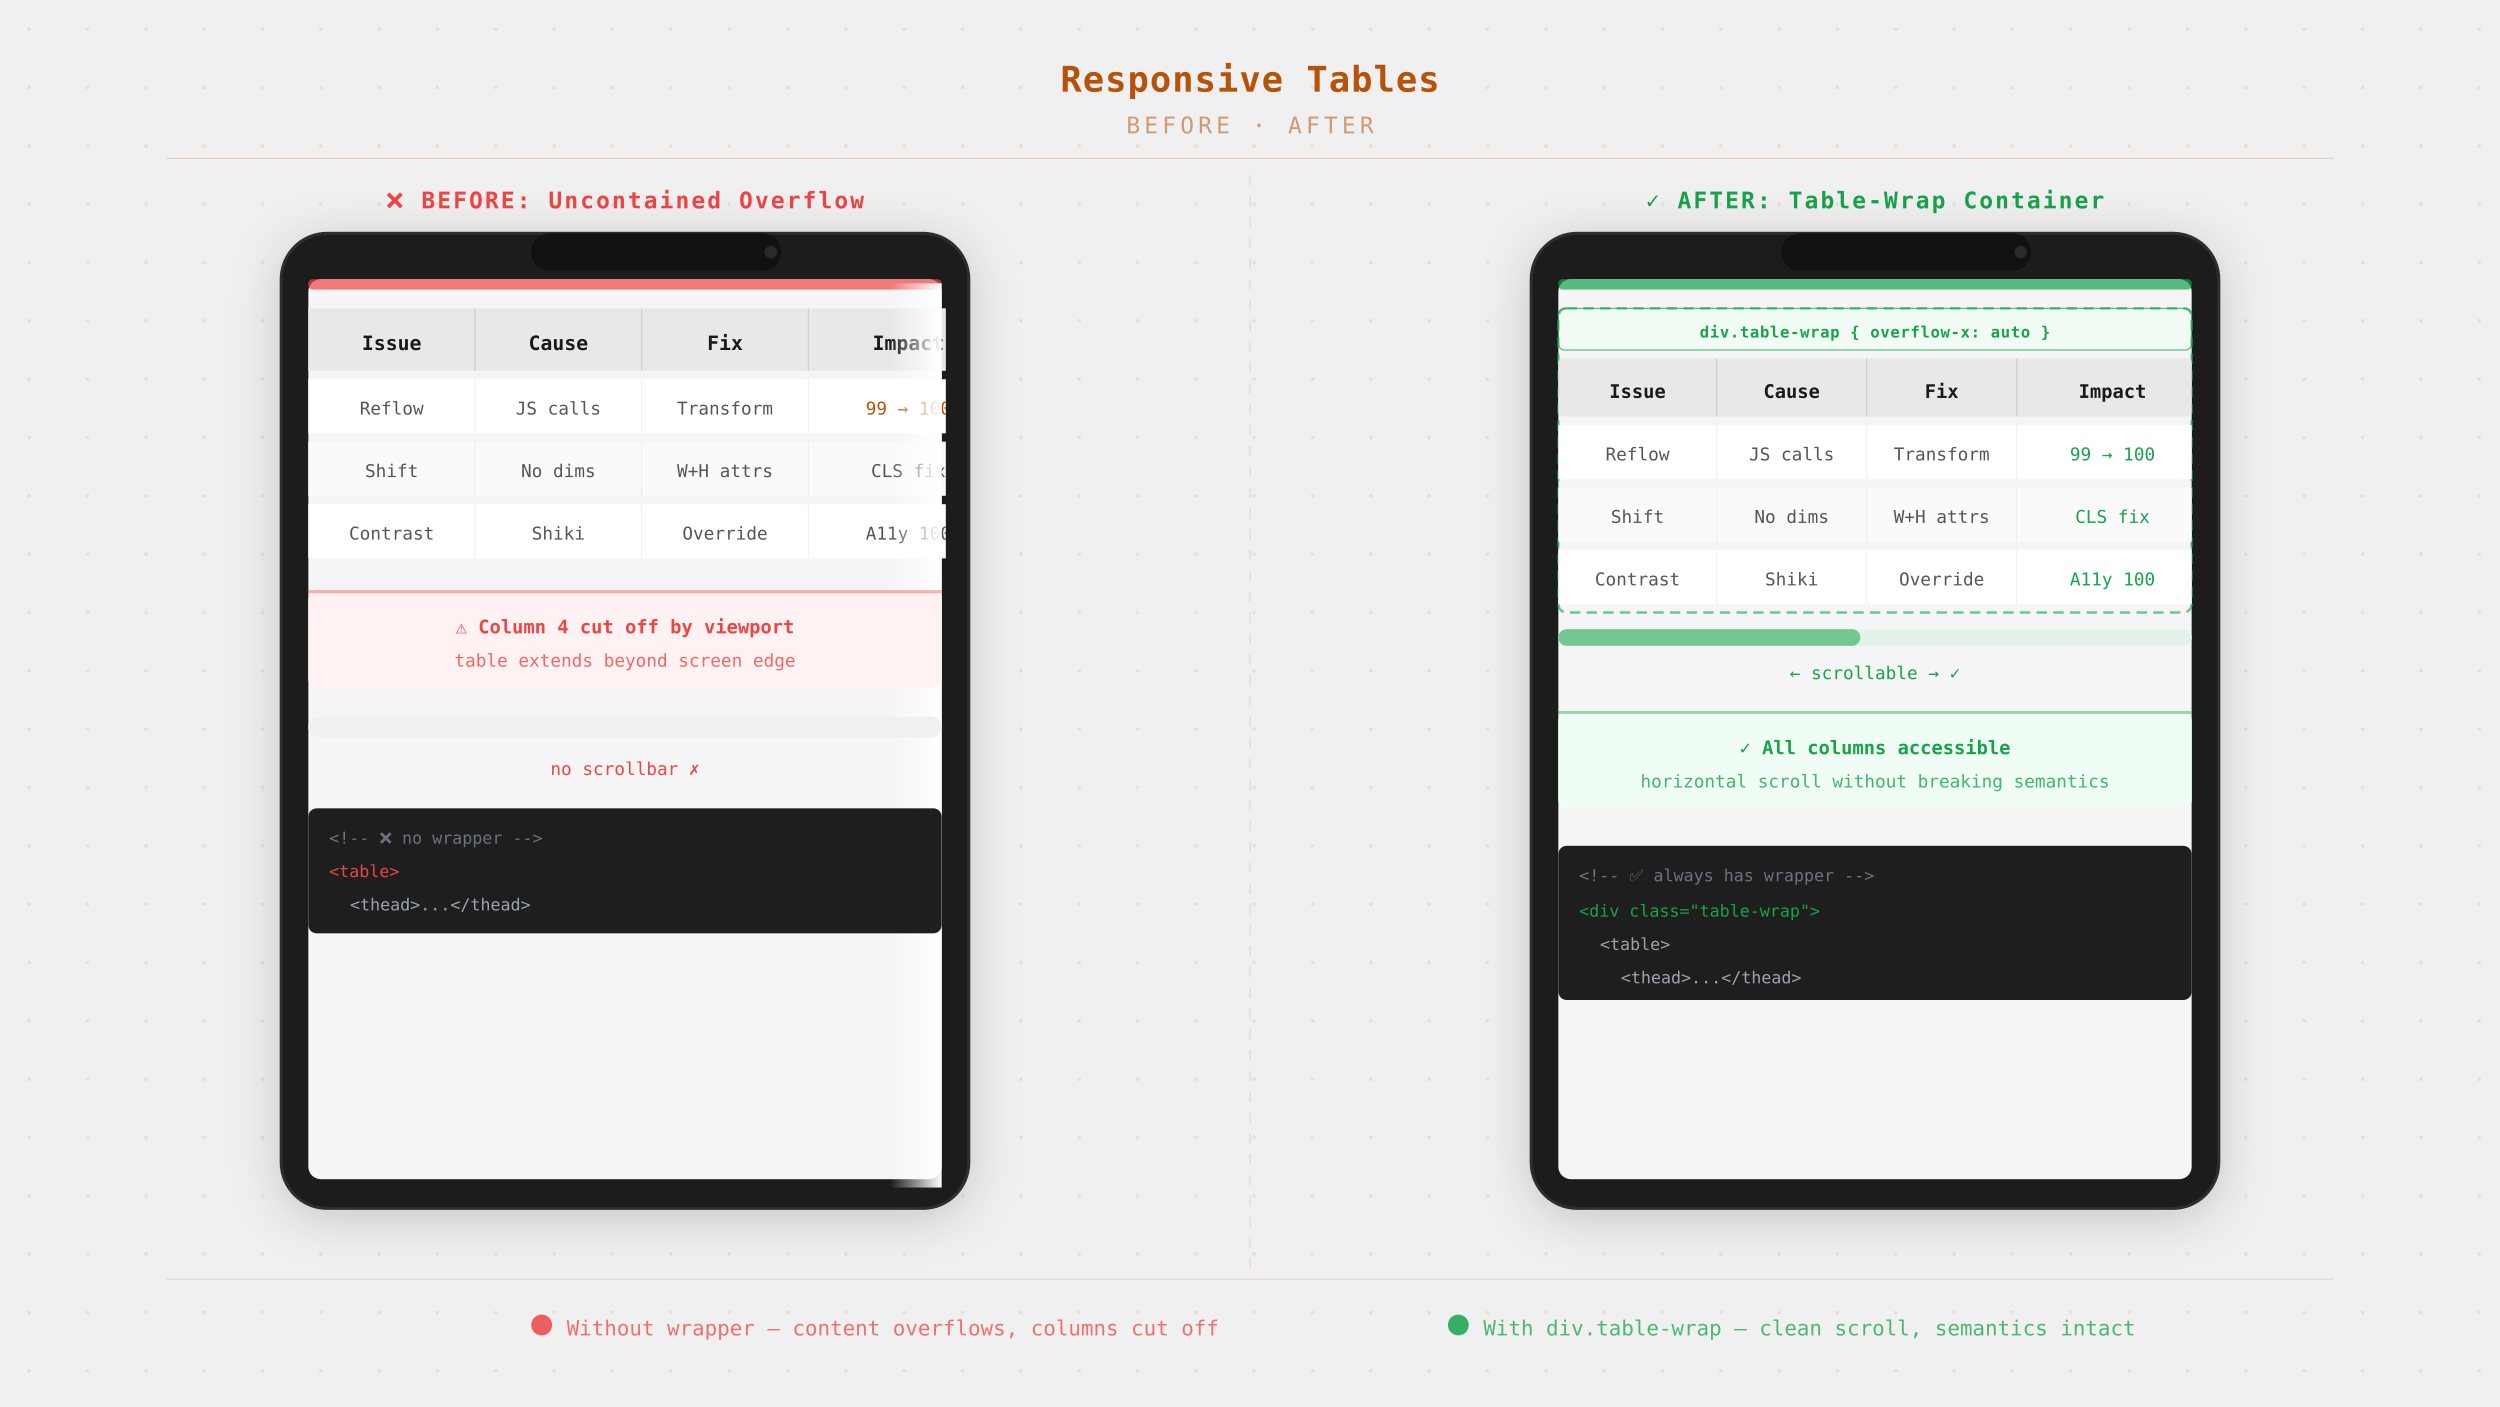
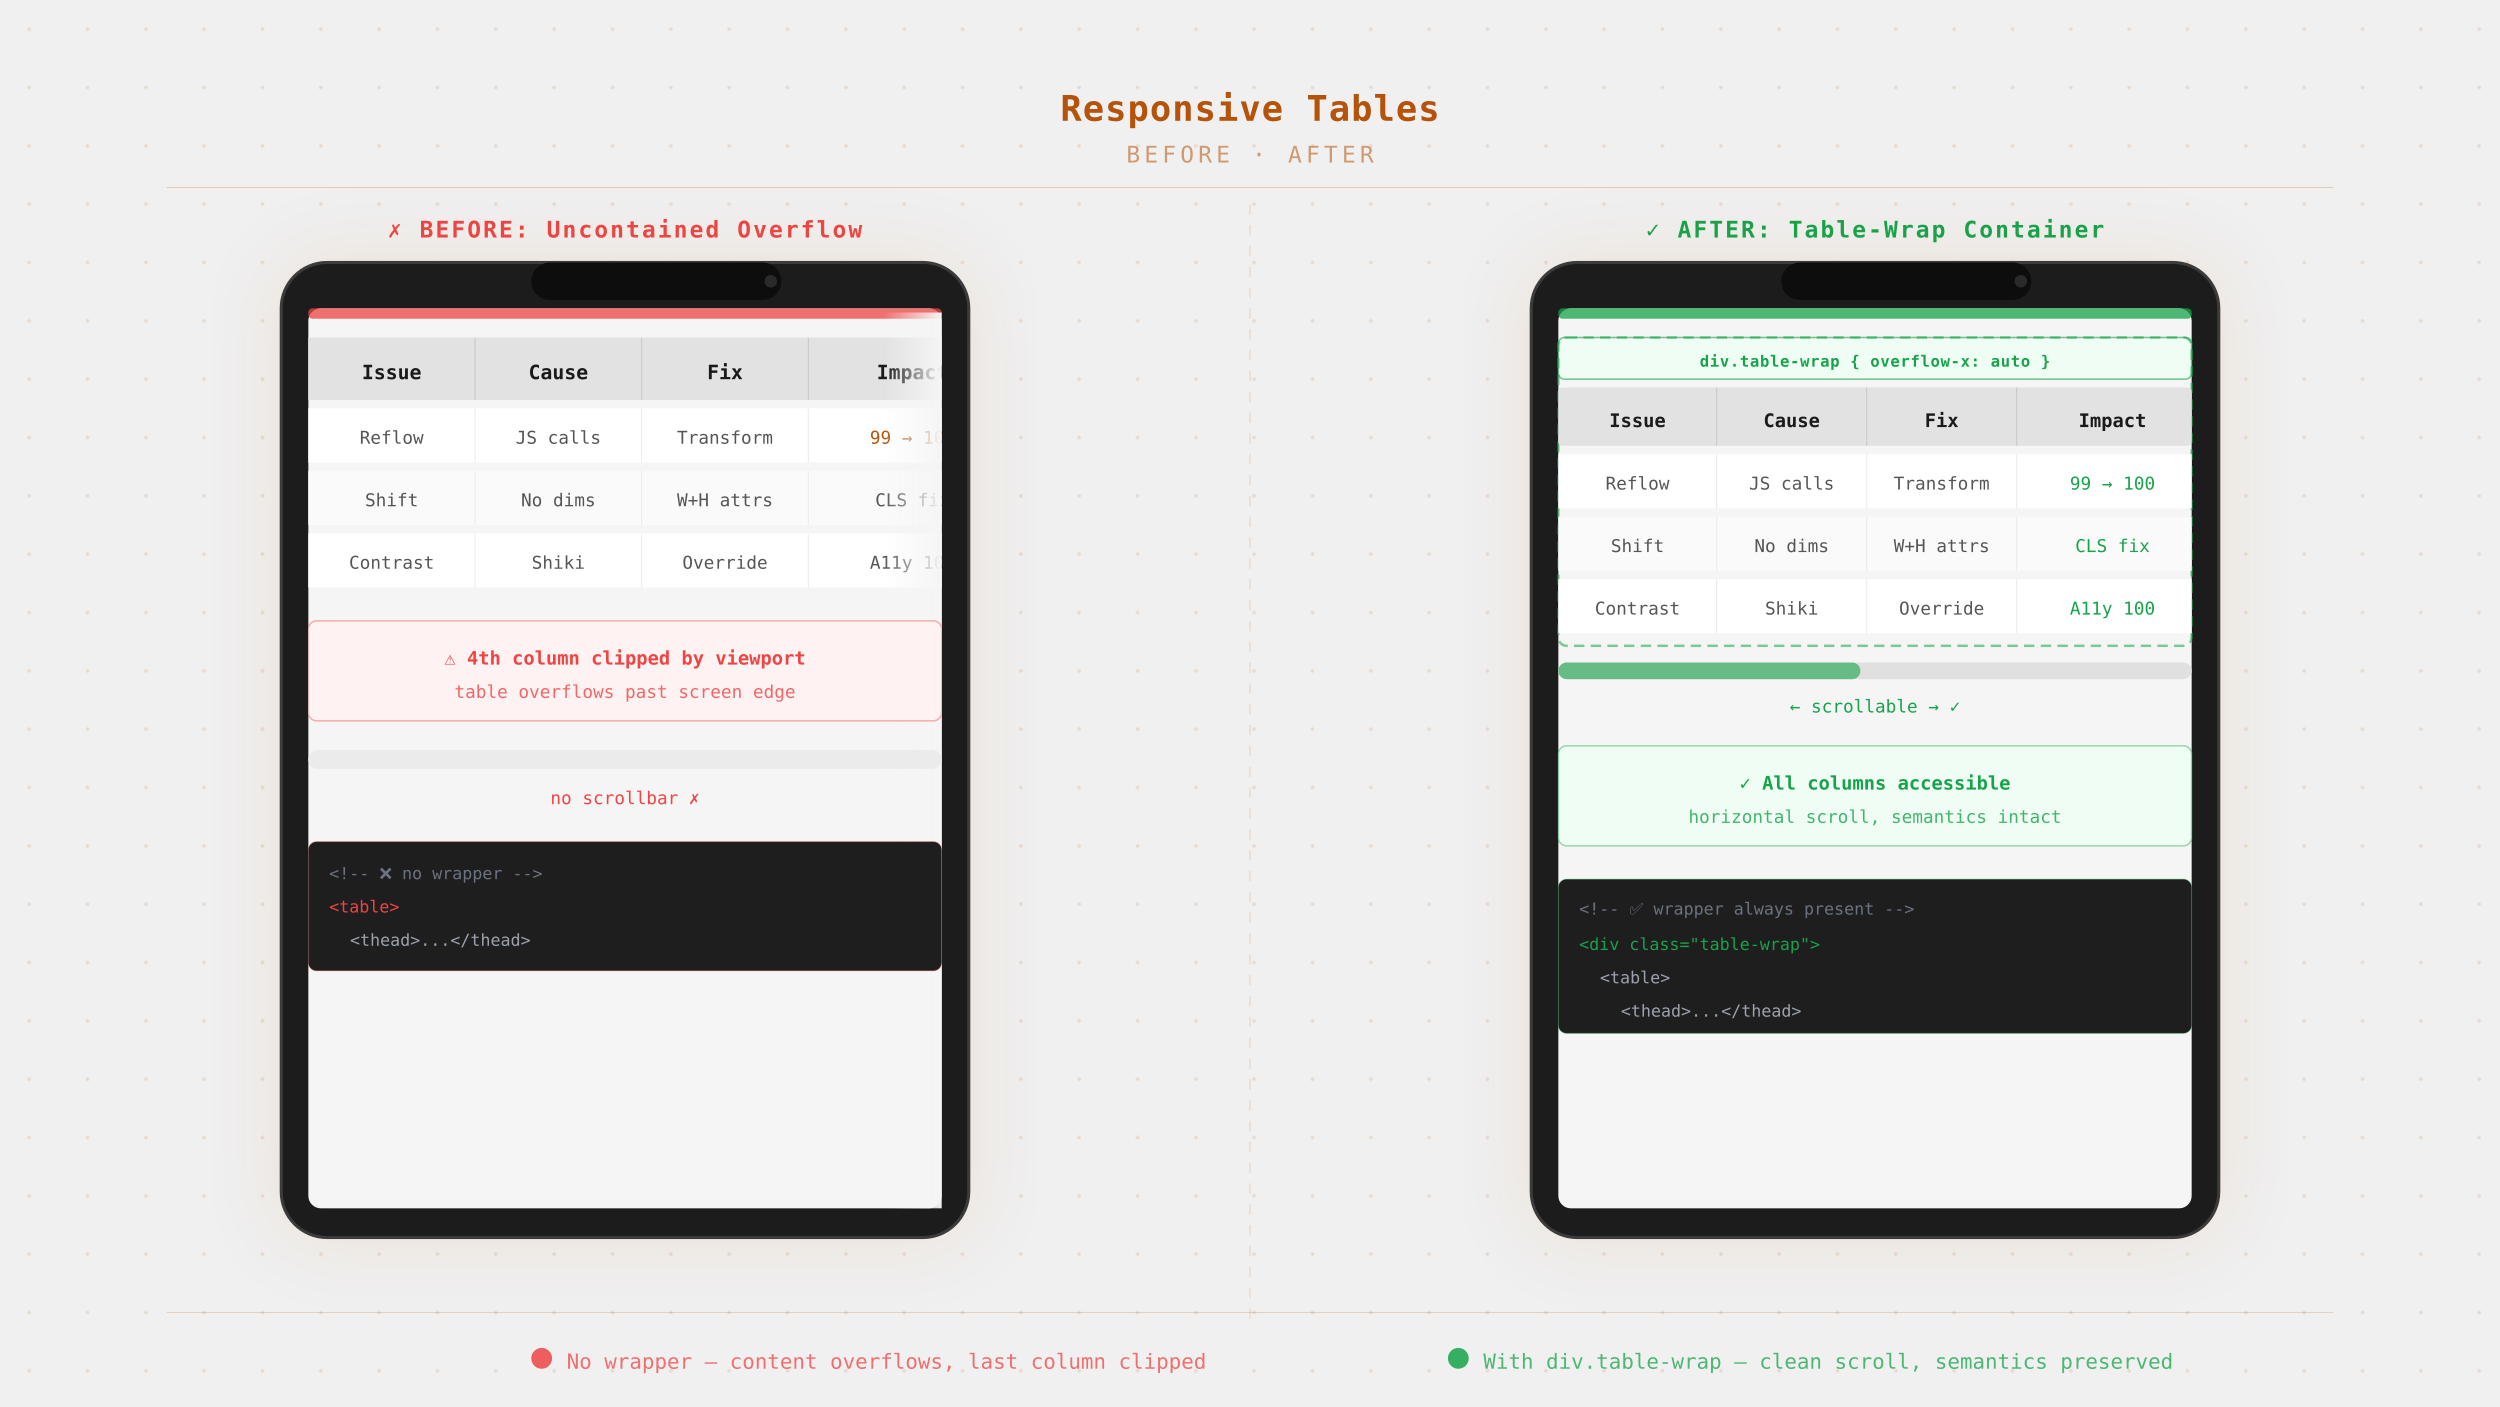
<svg xmlns="http://www.w3.org/2000/svg" width="1200" height="675" viewBox="0 0 1200 675" fill="none">
  <defs>
    <filter id="cardShadow" x="-8%" y="-8%" width="116%" height="116%">
-       <feDropShadow dx="0" dy="2" stdDeviation="8" flood-color="#000000" flood-opacity="0.12" />
+       <feDropShadow dx="0" dy="2" stdDeviation="6" flood-color="#000000" flood-opacity="0.18" />
+       <feDropShadow dx="0" dy="0" stdDeviation="12" flood-color="#B45309" flood-opacity="0.10" />
    </filter>
-     <filter id="phoneShadow" x="-8%" y="-8%" width="116%" height="116%">
-       <feDropShadow dx="0" dy="4" stdDeviation="12" flood-color="#000000" flood-opacity="0.18" />
+     <filter id="phoneShadow" x="-10%" y="-10%" width="120%" height="120%">
+       <feDropShadow dx="0" dy="4" stdDeviation="10" flood-color="#000000" flood-opacity="0.30" />
+       <feDropShadow dx="0" dy="0" stdDeviation="18" flood-color="#B45309" flood-opacity="0.12" />
    </filter>
    <pattern id="dotgrid" x="0" y="0" width="28" height="28" patternUnits="userSpaceOnUse">
-       <circle cx="14" cy="14" r="0.9" fill="#B45309" opacity="0.12" />
+       <circle cx="14" cy="14" r="0.9" fill="#B45309" opacity="0.14" />
    </pattern>
    <linearGradient id="fadeRight" x1="0%" y1="0%" x2="100%" y2="0%">
-       <stop offset="60%" stop-color="#ffffff" stop-opacity="0" />
-       <stop offset="100%" stop-color="#ffffff" stop-opacity="1" />
+       <stop offset="55%" stop-color="#f5f5f5" stop-opacity="0" />
+       <stop offset="100%" stop-color="#f5f5f5" stop-opacity="1" />
    </linearGradient>
    <clipPath id="leftScreenClip">
-       <rect x="146" y="136" width="308" height="436" />
+       <rect x="148" y="136" width="304" height="432" />
    </clipPath>
  </defs>
  <rect width="1200" height="675" fill="url(#dotgrid)" />
-   <text x="600" y="44" text-anchor="middle" font-family="ui-monospace,monospace" font-size="17" font-weight="700" fill="#B45309" letter-spacing="0.5">Responsive Tables</text>
-   <text x="600" y="64" text-anchor="middle" font-family="ui-monospace,monospace" font-size="11" fill="#B45309" opacity="0.55" letter-spacing="2">BEFORE  ·  AFTER</text>
-   <line x1="80" y1="76" x2="1120" y2="76" stroke="#B45309" stroke-width="0.5" opacity="0.25" />
-   <line x1="600" y1="84" x2="600" y2="612" stroke="#B45309" stroke-width="0.5" opacity="0.2" stroke-dasharray="5 5" />
-   <text x="300" y="100" text-anchor="middle" font-family="ui-monospace,monospace" font-size="11" font-weight="600" fill="#EF4444" letter-spacing="1">❌  BEFORE: Uncontained Overflow</text>
-   <rect x="135" y="112" width="330" height="468" rx="22" fill="#1a1a1a" stroke="#2e2e2e" stroke-width="1.5" filter="url(#phoneShadow)" />
-   <rect x="148" y="134" width="304" height="432" rx="6" fill="#f5f5f5" />
-   <rect x="148" y="134" width="304" height="5" rx="2" fill="#EF4444" opacity="0.7" />
-   <rect x="255" y="112" width="120" height="18" rx="9" fill="#111111" />
-   <circle cx="370" cy="121" r="3" fill="#2a2a2a" />
-   <g clip-path="url(#leftScreenClip)">
-     <rect x="148" y="148" width="380" height="30" fill="#e8e8e8" />
-     <line x1="228" y1="148" x2="228" y2="178" stroke="#cccccc" stroke-width="0.5" />
-     <line x1="308" y1="148" x2="308" y2="178" stroke="#cccccc" stroke-width="0.5" />
-     <line x1="388" y1="148" x2="388" y2="178" stroke="#cccccc" stroke-width="0.5" />
-     <text x="188" y="168" text-anchor="middle" font-family="ui-monospace,monospace" font-size="9.5" fill="#1a1a1a" font-weight="600">Issue</text>
-     <text x="268" y="168" text-anchor="middle" font-family="ui-monospace,monospace" font-size="9.5" fill="#1a1a1a" font-weight="600">Cause</text>
-     <text x="348" y="168" text-anchor="middle" font-family="ui-monospace,monospace" font-size="9.5" fill="#1a1a1a" font-weight="600">Fix</text>
-     <text x="436" y="168" text-anchor="middle" font-family="ui-monospace,monospace" font-size="9.5" fill="#1a1a1a" font-weight="600">Impact</text>
-     <rect x="148" y="182" width="380" height="26" fill="#ffffff" />
-     <line x1="228" y1="182" x2="228" y2="208" stroke="#eeeeee" stroke-width="0.5" />
-     <line x1="308" y1="182" x2="308" y2="208" stroke="#eeeeee" stroke-width="0.5" />
-     <line x1="388" y1="182" x2="388" y2="208" stroke="#eeeeee" stroke-width="0.5" />
-     <text x="188" y="199" text-anchor="middle" font-family="ui-monospace,monospace" font-size="8.5" fill="#555">Reflow</text>
-     <text x="268" y="199" text-anchor="middle" font-family="ui-monospace,monospace" font-size="8.5" fill="#555">JS calls</text>
-     <text x="348" y="199" text-anchor="middle" font-family="ui-monospace,monospace" font-size="8.5" fill="#555">Transform</text>
-     <text x="436" y="199" text-anchor="middle" font-family="ui-monospace,monospace" font-size="8.5" fill="#B45309">99 → 100</text>
-     <rect x="148" y="212" width="380" height="26" fill="#fafafa" />
-     <line x1="228" y1="212" x2="228" y2="238" stroke="#eeeeee" stroke-width="0.5" />
-     <line x1="308" y1="212" x2="308" y2="238" stroke="#eeeeee" stroke-width="0.5" />
-     <line x1="388" y1="212" x2="388" y2="238" stroke="#eeeeee" stroke-width="0.5" />
-     <text x="188" y="229" text-anchor="middle" font-family="ui-monospace,monospace" font-size="8.5" fill="#555">Shift</text>
-     <text x="268" y="229" text-anchor="middle" font-family="ui-monospace,monospace" font-size="8.5" fill="#555">No dims</text>
-     <text x="348" y="229" text-anchor="middle" font-family="ui-monospace,monospace" font-size="8.5" fill="#555">W+H attrs</text>
-     <text x="436" y="229" text-anchor="middle" font-family="ui-monospace,monospace" font-size="8.5" fill="#555">CLS fix</text>
-     <rect x="148" y="242" width="380" height="26" fill="#ffffff" />
-     <line x1="228" y1="242" x2="228" y2="268" stroke="#eeeeee" stroke-width="0.5" />
-     <line x1="308" y1="242" x2="308" y2="268" stroke="#eeeeee" stroke-width="0.5" />
-     <line x1="388" y1="242" x2="388" y2="268" stroke="#eeeeee" stroke-width="0.5" />
-     <text x="188" y="259" text-anchor="middle" font-family="ui-monospace,monospace" font-size="8.5" fill="#555">Contrast</text>
-     <text x="268" y="259" text-anchor="middle" font-family="ui-monospace,monospace" font-size="8.5" fill="#555">Shiki</text>
-     <text x="348" y="259" text-anchor="middle" font-family="ui-monospace,monospace" font-size="8.5" fill="#555">Override</text>
-     <text x="436" y="259" text-anchor="middle" font-family="ui-monospace,monospace" font-size="8.5" fill="#555">A11y 100</text>
-     <rect x="390" y="134" width="62" height="436" fill="url(#fadeRight)" />
-     <rect x="148" y="284" width="304" height="46" rx="4" fill="#FEF2F2" />
-     <line x1="148" y1="284" x2="452" y2="284" stroke="#EF4444" stroke-width="1.5" opacity="0.4" />
-     <text x="300" y="304" text-anchor="middle" font-family="ui-monospace,monospace" font-size="9" fill="#EF4444" font-weight="600">⚠  Column 4 cut off by viewport</text>
-     <text x="300" y="320" text-anchor="middle" font-family="ui-monospace,monospace" font-size="8.5" fill="#EF4444" opacity="0.8">table extends beyond screen edge</text>
-     <rect x="148" y="344" width="304" height="10" rx="5" fill="#f0f0f0" />
-     <text x="300" y="372" text-anchor="middle" font-family="ui-monospace,monospace" font-size="8.5" fill="#EF4444">no scrollbar  ✗</text>
-     <rect x="148" y="388" width="304" height="60" rx="4" fill="#1e1e1e" />
-     <text x="158" y="405" font-family="ui-monospace,monospace" font-size="8" fill="#6b7280">&lt;!-- ❌ no wrapper --&gt;</text>
-     <text x="158" y="421" font-family="ui-monospace,monospace" font-size="8" fill="#EF4444">&lt;table&gt;</text>
-     <text x="168" y="437" font-family="ui-monospace,monospace" font-size="8" fill="#9ca3af">  &lt;thead&gt;...&lt;/thead&gt;</text>
+   <g transform="translate(0,14)">
+     <text x="600" y="44" text-anchor="middle" font-family="ui-monospace,monospace" font-size="17" font-weight="700" fill="#B45309" letter-spacing="0.5">Responsive Tables</text>
+     <text x="600" y="64" text-anchor="middle" font-family="ui-monospace,monospace" font-size="11" fill="#B45309" opacity="0.55" letter-spacing="2">BEFORE  ·  AFTER</text>
+     <line x1="80" y1="76" x2="1120" y2="76" stroke="#B45309" stroke-width="0.5" opacity="0.25" />
+     <line x1="600" y1="84" x2="600" y2="620" stroke="#B45309" stroke-width="0.5" opacity="0.2" stroke-dasharray="5 5" />
+     <text x="300" y="100" text-anchor="middle" font-family="ui-monospace,monospace" font-size="11" font-weight="600" fill="#EF4444" letter-spacing="1">✗  BEFORE: Uncontained Overflow</text>
+     <rect x="135" y="112" width="330" height="468" rx="22" fill="#1a1a1a" stroke="#3a3a3a" stroke-width="1.5" filter="url(#phoneShadow)" />
+     <rect x="148" y="134" width="304" height="432" rx="6" fill="#f5f5f5" />
+     <rect x="148" y="134" width="304" height="5" rx="2" fill="#EF4444" opacity="0.75" />
+     <rect x="255" y="112" width="120" height="18" rx="9" fill="#0d0d0d" />
+     <circle cx="370" cy="121" r="3" fill="#2a2a2a" />
+     <g clip-path="url(#leftScreenClip)">
+       <rect x="148" y="148" width="390" height="30" fill="#e2e2e2" />
+       <line x1="228" y1="148" x2="228" y2="178" stroke="#c8c8c8" stroke-width="0.5" />
+       <line x1="308" y1="148" x2="308" y2="178" stroke="#c8c8c8" stroke-width="0.5" />
+       <line x1="388" y1="148" x2="388" y2="178" stroke="#c8c8c8" stroke-width="0.5" />
+       <text x="188" y="168" text-anchor="middle" font-family="ui-monospace,monospace" font-size="9.5" fill="#1a1a1a" font-weight="600">Issue</text>
+       <text x="268" y="168" text-anchor="middle" font-family="ui-monospace,monospace" font-size="9.5" fill="#1a1a1a" font-weight="600">Cause</text>
+       <text x="348" y="168" text-anchor="middle" font-family="ui-monospace,monospace" font-size="9.5" fill="#1a1a1a" font-weight="600">Fix</text>
+       <text x="438" y="168" text-anchor="middle" font-family="ui-monospace,monospace" font-size="9.5" fill="#1a1a1a" font-weight="600">Impact</text>
+       <rect x="148" y="182" width="390" height="26" fill="#ffffff" />
+       <line x1="228" y1="182" x2="228" y2="208" stroke="#ebebeb" stroke-width="0.5" />
+       <line x1="308" y1="182" x2="308" y2="208" stroke="#ebebeb" stroke-width="0.5" />
+       <line x1="388" y1="182" x2="388" y2="208" stroke="#ebebeb" stroke-width="0.5" />
+       <text x="188" y="199" text-anchor="middle" font-family="ui-monospace,monospace" font-size="8.5" fill="#555">Reflow</text>
+       <text x="268" y="199" text-anchor="middle" font-family="ui-monospace,monospace" font-size="8.5" fill="#555">JS calls</text>
+       <text x="348" y="199" text-anchor="middle" font-family="ui-monospace,monospace" font-size="8.5" fill="#555">Transform</text>
+       <text x="438" y="199" text-anchor="middle" font-family="ui-monospace,monospace" font-size="8.5" fill="#B45309">99 → 100</text>
+       <rect x="148" y="212" width="390" height="26" fill="#fafafa" />
+       <line x1="228" y1="212" x2="228" y2="238" stroke="#ebebeb" stroke-width="0.5" />
+       <line x1="308" y1="212" x2="308" y2="238" stroke="#ebebeb" stroke-width="0.5" />
+       <line x1="388" y1="212" x2="388" y2="238" stroke="#ebebeb" stroke-width="0.5" />
+       <text x="188" y="229" text-anchor="middle" font-family="ui-monospace,monospace" font-size="8.5" fill="#555">Shift</text>
+       <text x="268" y="229" text-anchor="middle" font-family="ui-monospace,monospace" font-size="8.5" fill="#555">No dims</text>
+       <text x="348" y="229" text-anchor="middle" font-family="ui-monospace,monospace" font-size="8.5" fill="#555">W+H attrs</text>
+       <text x="438" y="229" text-anchor="middle" font-family="ui-monospace,monospace" font-size="8.5" fill="#555">CLS fix</text>
+       <rect x="148" y="242" width="390" height="26" fill="#ffffff" />
+       <line x1="228" y1="242" x2="228" y2="268" stroke="#ebebeb" stroke-width="0.5" />
+       <line x1="308" y1="242" x2="308" y2="268" stroke="#ebebeb" stroke-width="0.5" />
+       <line x1="388" y1="242" x2="388" y2="268" stroke="#ebebeb" stroke-width="0.5" />
+       <text x="188" y="259" text-anchor="middle" font-family="ui-monospace,monospace" font-size="8.5" fill="#555">Contrast</text>
+       <text x="268" y="259" text-anchor="middle" font-family="ui-monospace,monospace" font-size="8.5" fill="#555">Shiki</text>
+       <text x="348" y="259" text-anchor="middle" font-family="ui-monospace,monospace" font-size="8.5" fill="#555">Override</text>
+       <text x="438" y="259" text-anchor="middle" font-family="ui-monospace,monospace" font-size="8.5" fill="#555">A11y 100</text>
+       <rect x="390" y="134" width="62" height="432" fill="url(#fadeRight)" />
+       <rect x="148" y="284" width="304" height="48" rx="4" fill="#FEF2F2" stroke="#EF4444" stroke-width="0.75" stroke-opacity="0.4" />
+       <text x="300" y="305" text-anchor="middle" font-family="ui-monospace,monospace" font-size="9" fill="#EF4444" font-weight="600">⚠  4th column clipped by viewport</text>
+       <text x="300" y="321" text-anchor="middle" font-family="ui-monospace,monospace" font-size="8.5" fill="#EF4444" opacity="0.8">table overflows past screen edge</text>
+       <rect x="148" y="346" width="304" height="9" rx="4.5" fill="#ebebeb" />
+       <text x="300" y="372" text-anchor="middle" font-family="ui-monospace,monospace" font-size="8.5" fill="#EF4444">no scrollbar  ✗</text>
+       <rect x="148" y="390" width="304" height="62" rx="4" fill="#1e1e1e" stroke="#EF4444" stroke-width="0.5" stroke-opacity="0.3" />
+       <text x="158" y="408" font-family="ui-monospace,monospace" font-size="8" fill="#6b7280">&lt;!-- ❌ no wrapper --&gt;</text>
+       <text x="158" y="424" font-family="ui-monospace,monospace" font-size="8" fill="#EF4444">&lt;table&gt;</text>
+       <text x="168" y="440" font-family="ui-monospace,monospace" font-size="8" fill="#9ca3af">  &lt;thead&gt;...&lt;/thead&gt;</text>
+     </g>
+     <text x="900" y="100" text-anchor="middle" font-family="ui-monospace,monospace" font-size="11" font-weight="600" fill="#16A34A" letter-spacing="1">✓  AFTER: Table-Wrap Container</text>
+     <rect x="735" y="112" width="330" height="468" rx="22" fill="#1a1a1a" stroke="#3a3a3a" stroke-width="1.5" filter="url(#phoneShadow)" />
+     <rect x="748" y="134" width="304" height="432" rx="6" fill="#f5f5f5" />
+     <rect x="748" y="134" width="304" height="5" rx="2" fill="#16A34A" opacity="0.75" />
+     <rect x="855" y="112" width="120" height="18" rx="9" fill="#0d0d0d" />
+     <circle cx="970" cy="121" r="3" fill="#2a2a2a" />
+     <rect x="748" y="148" width="304" height="20" rx="3" fill="#f0fdf4" stroke="#16A34A" stroke-width="0.75" stroke-opacity="0.6" />
+     <text x="900" y="162" text-anchor="middle" font-family="ui-monospace,monospace" font-size="7.5" fill="#16A34A" font-weight="600" letter-spacing="0.3">div.table-wrap  {  overflow-x: auto  }</text>
+     <rect x="748" y="148" width="304" height="148" rx="4" fill="none" stroke="#16A34A" stroke-width="1.2" stroke-dasharray="5 3" opacity="0.55" />
+     <rect x="748" y="172" width="304" height="28" fill="#e2e2e2" rx="2" />
+     <line x1="824" y1="172" x2="824" y2="200" stroke="#c8c8c8" stroke-width="0.5" />
+     <line x1="896" y1="172" x2="896" y2="200" stroke="#c8c8c8" stroke-width="0.5" />
+     <line x1="968" y1="172" x2="968" y2="200" stroke="#c8c8c8" stroke-width="0.5" />
+     <text x="786" y="191" text-anchor="middle" font-family="ui-monospace,monospace" font-size="9" fill="#1a1a1a" font-weight="600">Issue</text>
+     <text x="860" y="191" text-anchor="middle" font-family="ui-monospace,monospace" font-size="9" fill="#1a1a1a" font-weight="600">Cause</text>
+     <text x="932" y="191" text-anchor="middle" font-family="ui-monospace,monospace" font-size="9" fill="#1a1a1a" font-weight="600">Fix</text>
+     <text x="1014" y="191" text-anchor="middle" font-family="ui-monospace,monospace" font-size="9" fill="#1a1a1a" font-weight="600">Impact</text>
+     <rect x="748" y="204" width="304" height="26" fill="#ffffff" />
+     <line x1="824" y1="204" x2="824" y2="230" stroke="#ebebeb" stroke-width="0.5" />
+     <line x1="896" y1="204" x2="896" y2="230" stroke="#ebebeb" stroke-width="0.5" />
+     <line x1="968" y1="204" x2="968" y2="230" stroke="#ebebeb" stroke-width="0.5" />
+     <text x="786" y="221" text-anchor="middle" font-family="ui-monospace,monospace" font-size="8.5" fill="#555">Reflow</text>
+     <text x="860" y="221" text-anchor="middle" font-family="ui-monospace,monospace" font-size="8.5" fill="#555">JS calls</text>
+     <text x="932" y="221" text-anchor="middle" font-family="ui-monospace,monospace" font-size="8.5" fill="#555">Transform</text>
+     <text x="1014" y="221" text-anchor="middle" font-family="ui-monospace,monospace" font-size="8.5" fill="#16A34A">99 → 100</text>
+     <rect x="748" y="234" width="304" height="26" fill="#fafafa" />
+     <line x1="824" y1="234" x2="824" y2="260" stroke="#ebebeb" stroke-width="0.5" />
+     <line x1="896" y1="234" x2="896" y2="260" stroke="#ebebeb" stroke-width="0.5" />
+     <line x1="968" y1="234" x2="968" y2="260" stroke="#ebebeb" stroke-width="0.5" />
+     <text x="786" y="251" text-anchor="middle" font-family="ui-monospace,monospace" font-size="8.5" fill="#555">Shift</text>
+     <text x="860" y="251" text-anchor="middle" font-family="ui-monospace,monospace" font-size="8.5" fill="#555">No dims</text>
+     <text x="932" y="251" text-anchor="middle" font-family="ui-monospace,monospace" font-size="8.5" fill="#555">W+H attrs</text>
+     <text x="1014" y="251" text-anchor="middle" font-family="ui-monospace,monospace" font-size="8.5" fill="#16A34A">CLS fix</text>
+     <rect x="748" y="264" width="304" height="26" fill="#ffffff" />
+     <line x1="824" y1="264" x2="824" y2="290" stroke="#ebebeb" stroke-width="0.5" />
+     <line x1="896" y1="264" x2="896" y2="290" stroke="#ebebeb" stroke-width="0.5" />
+     <line x1="968" y1="264" x2="968" y2="290" stroke="#ebebeb" stroke-width="0.5" />
+     <text x="786" y="281" text-anchor="middle" font-family="ui-monospace,monospace" font-size="8.5" fill="#555">Contrast</text>
+     <text x="860" y="281" text-anchor="middle" font-family="ui-monospace,monospace" font-size="8.5" fill="#555">Shiki</text>
+     <text x="932" y="281" text-anchor="middle" font-family="ui-monospace,monospace" font-size="8.5" fill="#555">Override</text>
+     <text x="1014" y="281" text-anchor="middle" font-family="ui-monospace,monospace" font-size="8.5" fill="#16A34A">A11y 100</text>
+     <rect x="748" y="304" width="304" height="8" rx="4" fill="#e0e0e0" />
+     <rect x="748" y="304" width="145" height="8" rx="4" fill="#16A34A" opacity="0.6" />
+     <text x="900" y="328" text-anchor="middle" font-family="ui-monospace,monospace" font-size="8.5" fill="#16A34A">← scrollable →  ✓</text>
+     <rect x="748" y="344" width="304" height="48" rx="4" fill="#F0FDF4" stroke="#16A34A" stroke-width="0.75" stroke-opacity="0.4" />
+     <text x="900" y="365" text-anchor="middle" font-family="ui-monospace,monospace" font-size="9" fill="#16A34A" font-weight="600">✓  All columns accessible</text>
+     <text x="900" y="381" text-anchor="middle" font-family="ui-monospace,monospace" font-size="8.5" fill="#16A34A" opacity="0.8">horizontal scroll, semantics intact</text>
+     <rect x="748" y="408" width="304" height="74" rx="4" fill="#1e1e1e" stroke="#16A34A" stroke-width="0.5" stroke-opacity="0.3" />
+     <text x="758" y="425" font-family="ui-monospace,monospace" font-size="8" fill="#6b7280">&lt;!-- ✅ wrapper always present --&gt;</text>
+     <text x="758" y="442" font-family="ui-monospace,monospace" font-size="8" fill="#16A34A">&lt;div class="table-wrap"&gt;</text>
+     <text x="768" y="458" font-family="ui-monospace,monospace" font-size="8" fill="#9ca3af">  &lt;table&gt;</text>
+     <text x="778" y="474" font-family="ui-monospace,monospace" font-size="8" fill="#9ca3af">    &lt;thead&gt;...&lt;/thead&gt;</text>
+     <line x1="80" y1="616" x2="1120" y2="616" stroke="#B45309" stroke-width="0.5" opacity="0.2" />
+     <circle cx="260" cy="638" r="5" fill="#EF4444" opacity="0.85" />
+     <text x="272" y="643" font-family="ui-monospace,monospace" font-size="10" fill="#EF4444" opacity="0.75">No wrapper — content overflows, last column clipped</text>
+     <circle cx="700" cy="638" r="5" fill="#16A34A" opacity="0.85" />
+     <text x="712" y="643" font-family="ui-monospace,monospace" font-size="10" fill="#16A34A" opacity="0.75">With div.table-wrap — clean scroll, semantics preserved</text>
  </g>
-   <text x="900" y="100" text-anchor="middle" font-family="ui-monospace,monospace" font-size="11" font-weight="600" fill="#16A34A" letter-spacing="1">✓  AFTER: Table-Wrap Container</text>
-   <rect x="735" y="112" width="330" height="468" rx="22" fill="#1a1a1a" stroke="#2e2e2e" stroke-width="1.5" filter="url(#phoneShadow)" />
-   <rect x="748" y="134" width="304" height="432" rx="6" fill="#f5f5f5" />
-   <rect x="748" y="134" width="304" height="5" rx="2" fill="#16A34A" opacity="0.7" />
-   <rect x="855" y="112" width="120" height="18" rx="9" fill="#111111" />
-   <circle cx="970" cy="121" r="3" fill="#2a2a2a" />
-   <rect x="748" y="148" width="304" height="20" rx="3" fill="#f0fdf4" stroke="#16A34A" stroke-width="0.5" opacity="0.8" />
-   <text x="900" y="162" text-anchor="middle" font-family="ui-monospace,monospace" font-size="7.5" fill="#16A34A" font-weight="600" letter-spacing="0.3">div.table-wrap  {  overflow-x: auto  }</text>
-   <rect x="748" y="148" width="304" height="146" rx="4" fill="none" stroke="#16A34A" stroke-width="1.2" stroke-dasharray="5 3" opacity="0.6" />
-   <rect x="748" y="172" width="304" height="28" fill="#e8e8e8" rx="2" />
-   <line x1="824" y1="172" x2="824" y2="200" stroke="#cccccc" stroke-width="0.5" />
-   <line x1="896" y1="172" x2="896" y2="200" stroke="#cccccc" stroke-width="0.5" />
-   <line x1="968" y1="172" x2="968" y2="200" stroke="#cccccc" stroke-width="0.5" />
-   <text x="786" y="191" text-anchor="middle" font-family="ui-monospace,monospace" font-size="9" fill="#1a1a1a" font-weight="600">Issue</text>
-   <text x="860" y="191" text-anchor="middle" font-family="ui-monospace,monospace" font-size="9" fill="#1a1a1a" font-weight="600">Cause</text>
-   <text x="932" y="191" text-anchor="middle" font-family="ui-monospace,monospace" font-size="9" fill="#1a1a1a" font-weight="600">Fix</text>
-   <text x="1014" y="191" text-anchor="middle" font-family="ui-monospace,monospace" font-size="9" fill="#1a1a1a" font-weight="600">Impact</text>
-   <rect x="748" y="204" width="304" height="26" fill="#ffffff" />
-   <line x1="824" y1="204" x2="824" y2="230" stroke="#eeeeee" stroke-width="0.5" />
-   <line x1="896" y1="204" x2="896" y2="230" stroke="#eeeeee" stroke-width="0.5" />
-   <line x1="968" y1="204" x2="968" y2="230" stroke="#eeeeee" stroke-width="0.5" />
-   <text x="786" y="221" text-anchor="middle" font-family="ui-monospace,monospace" font-size="8.5" fill="#555">Reflow</text>
-   <text x="860" y="221" text-anchor="middle" font-family="ui-monospace,monospace" font-size="8.5" fill="#555">JS calls</text>
-   <text x="932" y="221" text-anchor="middle" font-family="ui-monospace,monospace" font-size="8.5" fill="#555">Transform</text>
-   <text x="1014" y="221" text-anchor="middle" font-family="ui-monospace,monospace" font-size="8.5" fill="#16A34A">99 → 100</text>
-   <rect x="748" y="234" width="304" height="26" fill="#fafafa" />
-   <line x1="824" y1="234" x2="824" y2="260" stroke="#eeeeee" stroke-width="0.5" />
-   <line x1="896" y1="234" x2="896" y2="260" stroke="#eeeeee" stroke-width="0.5" />
-   <line x1="968" y1="234" x2="968" y2="260" stroke="#eeeeee" stroke-width="0.5" />
-   <text x="786" y="251" text-anchor="middle" font-family="ui-monospace,monospace" font-size="8.5" fill="#555">Shift</text>
-   <text x="860" y="251" text-anchor="middle" font-family="ui-monospace,monospace" font-size="8.5" fill="#555">No dims</text>
-   <text x="932" y="251" text-anchor="middle" font-family="ui-monospace,monospace" font-size="8.5" fill="#555">W+H attrs</text>
-   <text x="1014" y="251" text-anchor="middle" font-family="ui-monospace,monospace" font-size="8.5" fill="#16A34A">CLS fix</text>
-   <rect x="748" y="264" width="304" height="26" fill="#ffffff" />
-   <line x1="824" y1="264" x2="824" y2="290" stroke="#eeeeee" stroke-width="0.5" />
-   <line x1="896" y1="264" x2="896" y2="290" stroke="#eeeeee" stroke-width="0.5" />
-   <line x1="968" y1="264" x2="968" y2="290" stroke="#eeeeee" stroke-width="0.5" />
-   <text x="786" y="281" text-anchor="middle" font-family="ui-monospace,monospace" font-size="8.5" fill="#555">Contrast</text>
-   <text x="860" y="281" text-anchor="middle" font-family="ui-monospace,monospace" font-size="8.5" fill="#555">Shiki</text>
-   <text x="932" y="281" text-anchor="middle" font-family="ui-monospace,monospace" font-size="8.5" fill="#555">Override</text>
-   <text x="1014" y="281" text-anchor="middle" font-family="ui-monospace,monospace" font-size="8.5" fill="#16A34A">A11y 100</text>
-   <rect x="748" y="302" width="304" height="8" rx="4" fill="#e2f4ea" />
-   <rect x="748" y="302" width="145" height="8" rx="4" fill="#16A34A" opacity="0.55" />
-   <text x="900" y="326" text-anchor="middle" font-family="ui-monospace,monospace" font-size="8.5" fill="#16A34A">← scrollable →  ✓</text>
-   <rect x="748" y="342" width="304" height="46" rx="4" fill="#F0FDF4" />
-   <line x1="748" y1="342" x2="1052" y2="342" stroke="#16A34A" stroke-width="1.5" opacity="0.4" />
-   <text x="900" y="362" text-anchor="middle" font-family="ui-monospace,monospace" font-size="9" fill="#16A34A" font-weight="600">✓  All columns accessible</text>
-   <text x="900" y="378" text-anchor="middle" font-family="ui-monospace,monospace" font-size="8.5" fill="#16A34A" opacity="0.8">horizontal scroll without breaking semantics</text>
-   <rect x="748" y="406" width="304" height="74" rx="4" fill="#1e1e1e" />
-   <text x="758" y="423" font-family="ui-monospace,monospace" font-size="8" fill="#6b7280">&lt;!-- ✅ always has wrapper --&gt;</text>
-   <text x="758" y="440" font-family="ui-monospace,monospace" font-size="8" fill="#16A34A">&lt;div class="table-wrap"&gt;</text>
-   <text x="768" y="456" font-family="ui-monospace,monospace" font-size="8" fill="#9ca3af">  &lt;table&gt;</text>
-   <text x="778" y="472" font-family="ui-monospace,monospace" font-size="8" fill="#9ca3af">    &lt;thead&gt;...&lt;/thead&gt;</text>
-   <line x1="80" y1="614" x2="1120" y2="614" stroke="#B45309" stroke-width="0.5" opacity="0.2" />
-   <circle cx="260" cy="636" r="5" fill="#EF4444" opacity="0.85" />
-   <text x="272" y="641" font-family="ui-monospace,monospace" font-size="10" fill="#EF4444" opacity="0.75">Without wrapper — content overflows, columns cut off</text>
-   <circle cx="700" cy="636" r="5" fill="#16A34A" opacity="0.85" />
-   <text x="712" y="641" font-family="ui-monospace,monospace" font-size="10" fill="#16A34A" opacity="0.75">With div.table-wrap — clean scroll, semantics intact</text>
</svg>
